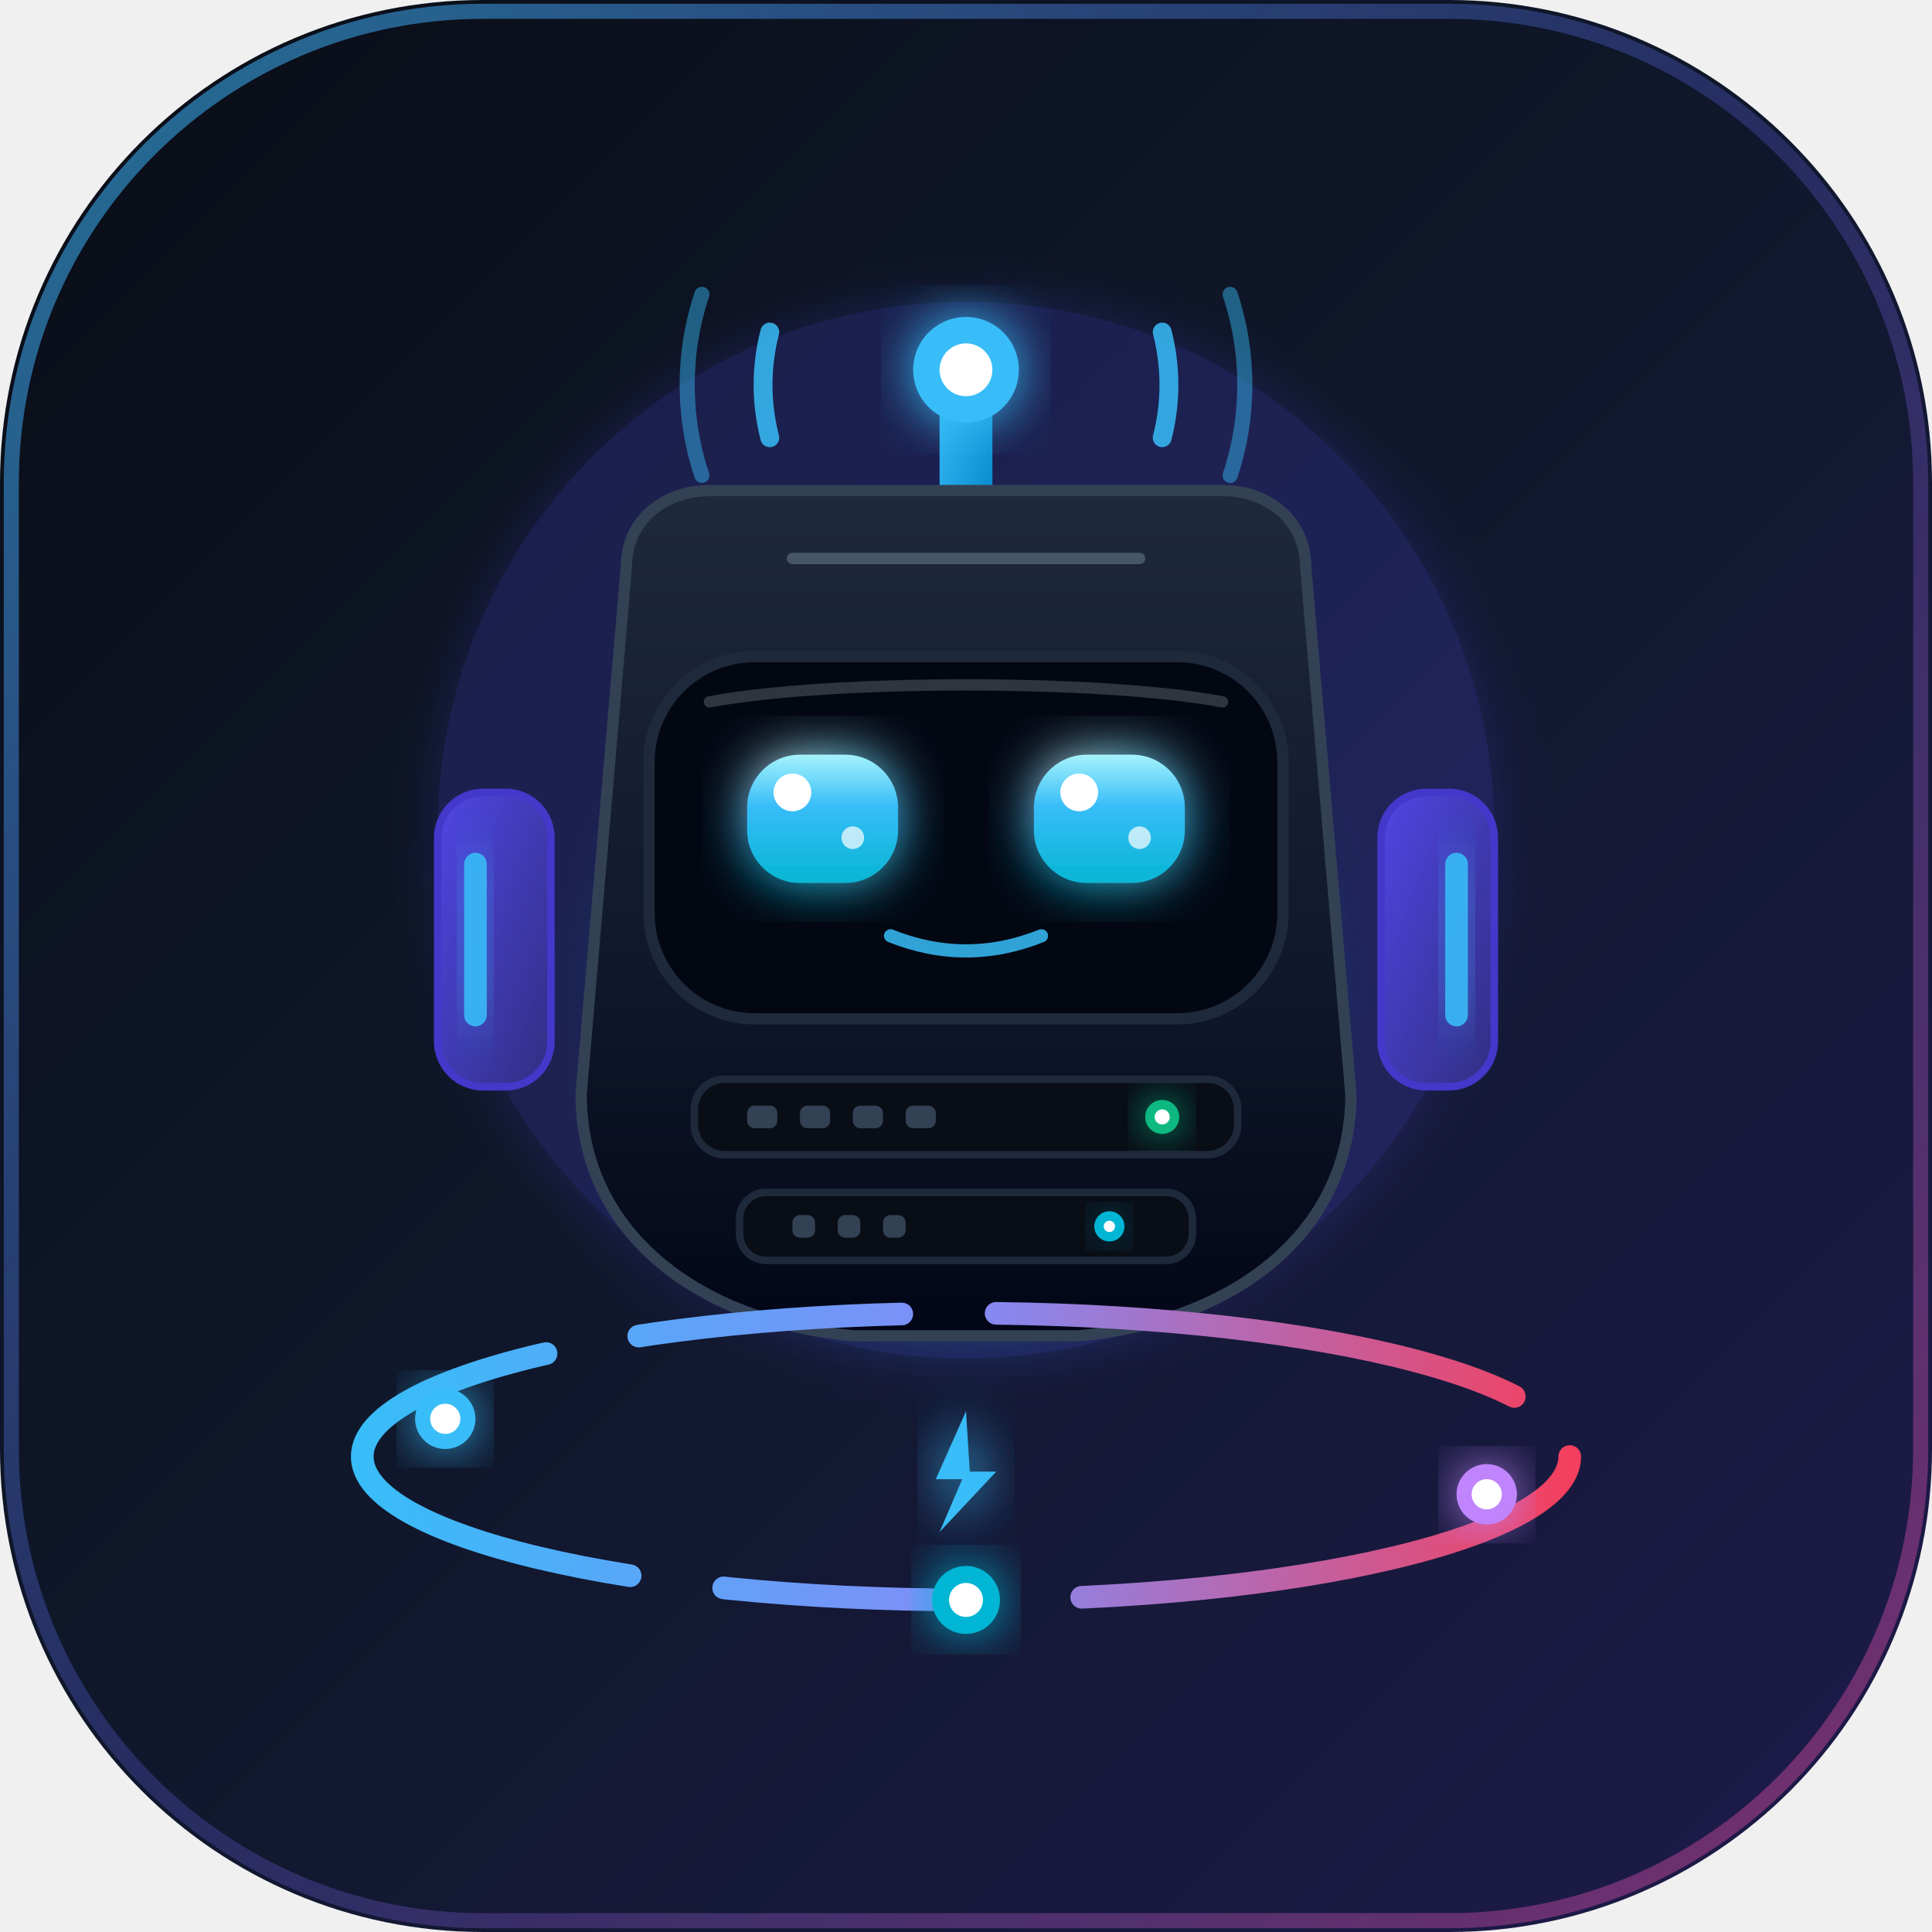
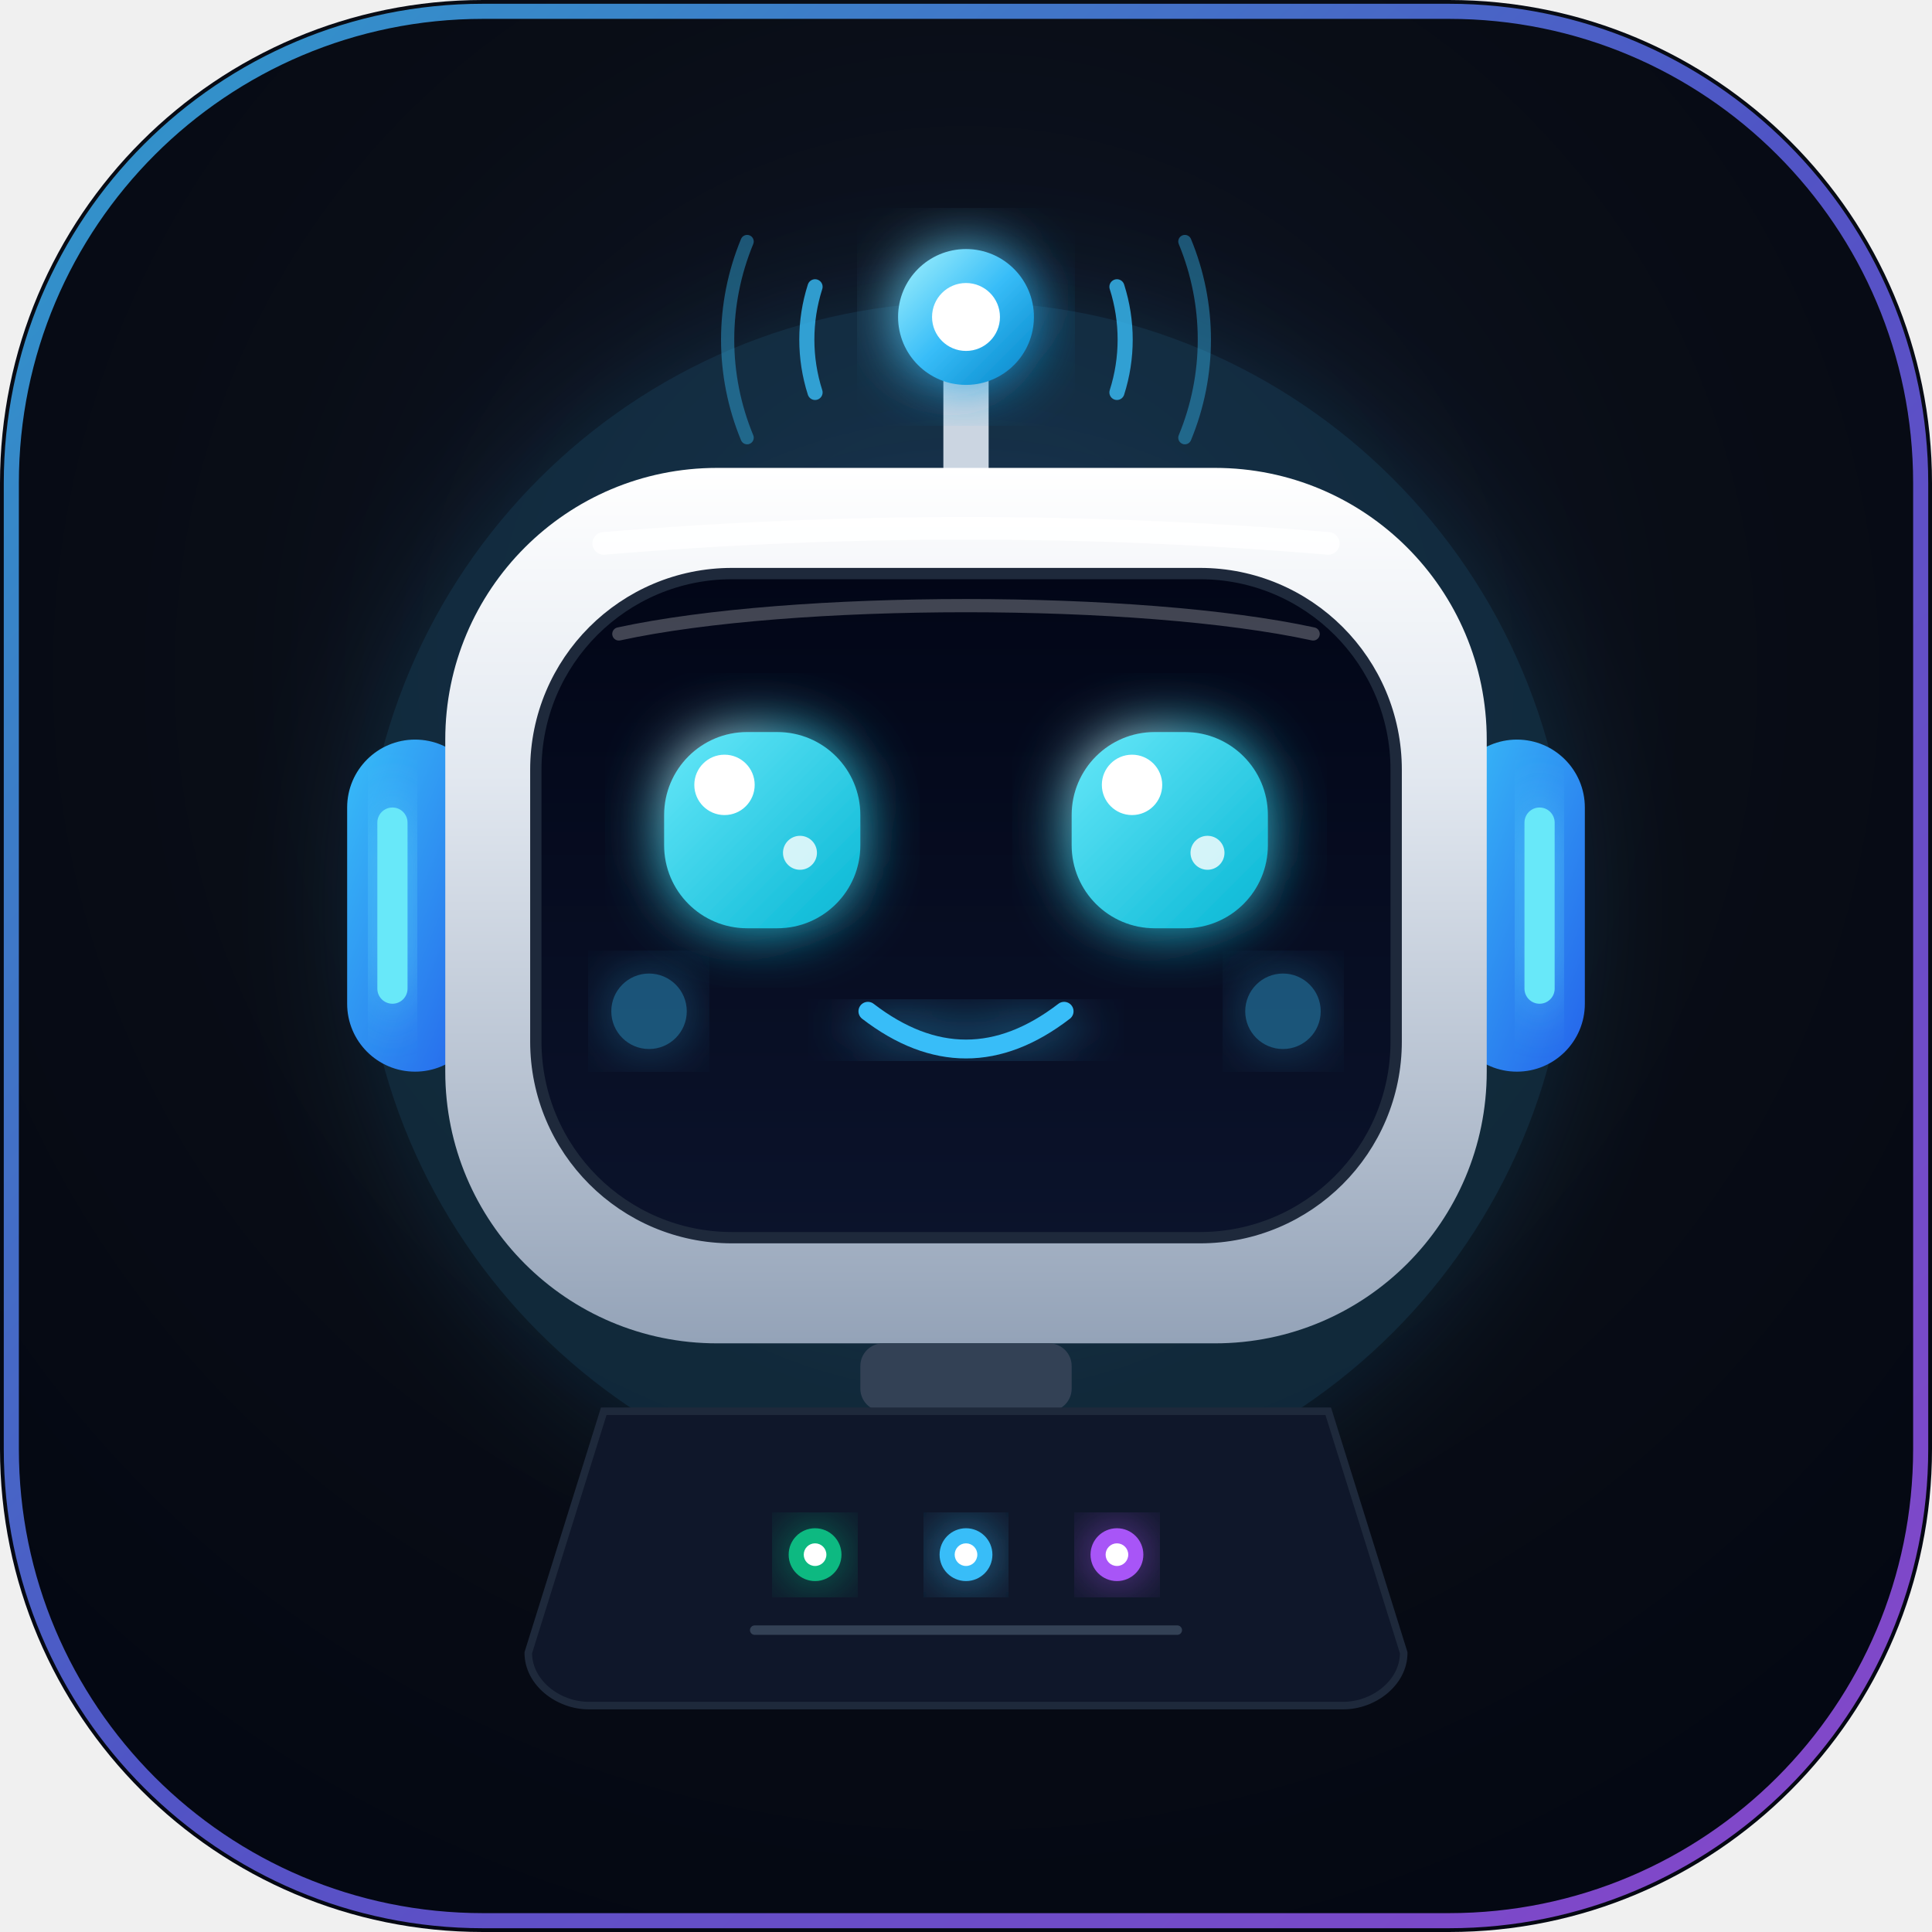
<svg xmlns="http://www.w3.org/2000/svg" viewBox="0 0 512 512" fill="none">
  <defs>
-     <linearGradient id="hostBg" x1="0%" y1="0%" x2="100%" y2="100%">
-       <stop offset="0%" stop-color="#090d16" />
-       <stop offset="45%" stop-color="#0f172a" />
-       <stop offset="100%" stop-color="#1e1b4b" />
+     <radialGradient id="cardBg" cx="50%" cy="35%" r="75%">
+       <stop offset="0%" stop-color="#0f172a" />
+       <stop offset="50%" stop-color="#090d16" />
+       <stop offset="100%" stop-color="#030712" />
+     </radialGradient>
+     <linearGradient id="rimGlow" x1="0%" y1="0%" x2="100%" y2="100%">
+       <stop offset="0%" stop-color="#38bdf8" />
+       <stop offset="50%" stop-color="#6366f1" />
+       <stop offset="100%" stop-color="#a855f7" />
    </linearGradient>
-     <linearGradient id="rimGlow" x1="0%" y1="0%" x2="100%" y2="100%">
-       <stop offset="0%" stop-color="#38bdf8" stop-opacity="0.9" />
-       <stop offset="50%" stop-color="#6366f1" stop-opacity="0.4" />
-       <stop offset="100%" stop-color="#ec4899" stop-opacity="0.7" />
+     <linearGradient id="botChassis" x1="0%" y1="0%" x2="0%" y2="100%">
+       <stop offset="0%" stop-color="#ffffff" />
+       <stop offset="35%" stop-color="#e2e8f0" />
+       <stop offset="100%" stop-color="#94a3b8" />
    </linearGradient>
-     <linearGradient id="helmetGrad" x1="0%" y1="0%" x2="0%" y2="100%">
-       <stop offset="0%" stop-color="#1e293b" />
-       <stop offset="60%" stop-color="#0f172a" />
-       <stop offset="100%" stop-color="#020617" />
+     <linearGradient id="visorOled" x1="0%" y1="0%" x2="0%" y2="100%">
+       <stop offset="0%" stop-color="#020617" />
+       <stop offset="100%" stop-color="#0b132b" />
    </linearGradient>
-     <linearGradient id="earGrad" x1="0%" y1="0%" x2="100%" y2="100%">
-       <stop offset="0%" stop-color="#4f46e5" />
-       <stop offset="100%" stop-color="#312e81" />
+     <linearGradient id="cyanGlowEye" x1="0%" y1="0%" x2="100%" y2="100%">
+       <stop offset="0%" stop-color="#67e8f9" />
+       <stop offset="100%" stop-color="#06b6d4" />
    </linearGradient>
-     <linearGradient id="cyanCore" x1="0%" y1="0%" x2="100%" y2="100%">
+     <linearGradient id="earPod" x1="0%" y1="0%" x2="100%" y2="100%">
      <stop offset="0%" stop-color="#38bdf8" />
+       <stop offset="100%" stop-color="#2563eb" />
+     </linearGradient>
+     <linearGradient id="orbGlow" x1="0%" y1="0%" x2="100%" y2="100%">
+       <stop offset="0%" stop-color="#a5f3fc" />
+       <stop offset="50%" stop-color="#38bdf8" />
      <stop offset="100%" stop-color="#0284c7" />
    </linearGradient>
-     <linearGradient id="eyeColor" x1="0%" y1="0%" x2="0%" y2="100%">
-       <stop offset="0%" stop-color="#a5f3fc" />
-       <stop offset="40%" stop-color="#38bdf8" />
-       <stop offset="100%" stop-color="#06b6d4" />
-     </linearGradient>
-     <linearGradient id="orbitArc" x1="0%" y1="0%" x2="100%" y2="0%">
-       <stop offset="0%" stop-color="#38bdf8" />
-       <stop offset="50%" stop-color="#818cf8" />
-       <stop offset="100%" stop-color="#f43f5e" />
-     </linearGradient>
-     <filter id="cyanGlow" x="-30%" y="-30%" width="160%" height="160%">
-       <feGaussianBlur stdDeviation="7" result="blur" />
+     <filter id="neonBlur" x="-30%" y="-30%" width="160%" height="160%">
+       <feGaussianBlur stdDeviation="8" result="blur" />
      <feComposite in="SourceGraphic" in2="blur" operator="over" />
    </filter>
-     <filter id="statusGreen" x="-50%" y="-50%" width="200%" height="200%">
-       <feGaussianBlur stdDeviation="5" result="blur" />
+     <filter id="softHalo" x="-40%" y="-40%" width="180%" height="180%">
+       <feGaussianBlur stdDeviation="16" result="blur" />
      <feComposite in="SourceGraphic" in2="blur" operator="over" />
    </filter>
  </defs>
-   <rect width="512" height="512" rx="128" fill="url(#hostBg)" />
-   <rect x="3" y="3" width="506" height="506" rx="125" fill="none" stroke="url(#rimGlow)" stroke-width="4" opacity="0.65" />
-   <circle cx="256" cy="220" r="140" fill="#4f46e5" opacity="0.22" filter="url(#cyanGlow)" />
-   <circle cx="256" cy="260" r="95" fill="#06b6d4" opacity="0.18" filter="url(#cyanGlow)" />
-   <path d="M 204 88 A 56 56 0 0 0 204 116" stroke="#38bdf8" stroke-width="5" stroke-linecap="round" fill="none" opacity="0.85" />
-   <path d="M 186 78 A 76 76 0 0 0 186 126" stroke="#38bdf8" stroke-width="4" stroke-linecap="round" fill="none" opacity="0.45" />
-   <path d="M 308 88 A 56 56 0 0 1 308 116" stroke="#38bdf8" stroke-width="5" stroke-linecap="round" fill="none" opacity="0.85" />
-   <path d="M 326 78 A 76 76 0 0 1 326 126" stroke="#38bdf8" stroke-width="4" stroke-linecap="round" fill="none" opacity="0.45" />
-   <rect x="249" y="102" width="14" height="40" rx="7" fill="url(#cyanCore)" />
-   <circle cx="256" cy="98" r="14" fill="#38bdf8" filter="url(#cyanGlow)" />
-   <circle cx="256" cy="98" r="7" fill="#ffffff" />
-   <rect x="116" y="210" width="30" height="78" rx="12" fill="url(#earGrad)" stroke="#4338ca" stroke-width="2" />
-   <rect x="123" y="226" width="6" height="46" rx="3" fill="#38bdf8" opacity="0.9" filter="url(#cyanGlow)" />
-   <rect x="366" y="210" width="30" height="78" rx="12" fill="url(#earGrad)" stroke="#4338ca" stroke-width="2" />
-   <rect x="383" y="226" width="6" height="46" rx="3" fill="#38bdf8" opacity="0.9" filter="url(#cyanGlow)" />
-   <path d="M 166 150 C 166 138 176 130 188 130 L 324 130 C 336 130 346 138 346 150 L 358 290 C 358 326 328 350 286 354 L 226 354 C 184 350 154 326 154 290 Z" fill="url(#helmetGrad)" stroke="#334155" stroke-width="3" />
-   <path d="M 210 148 L 302 148" stroke="#475569" stroke-width="3" stroke-linecap="round" />
-   <rect x="172" y="174" width="168" height="96" rx="28" fill="#030712" stroke="#1e293b" stroke-width="3" />
-   <path d="M 188 186 C 220 180 292 180 324 186" stroke="rgba(255,255,255,0.18)" stroke-width="3" stroke-linecap="round" fill="none" />
-   <g filter="url(#cyanGlow)">
-     <rect x="198" y="200" width="40" height="34" rx="14" fill="url(#eyeColor)" />
-     <circle cx="210" cy="210" r="5" fill="#ffffff" />
-     <circle cx="226" cy="222" r="3" fill="#ffffff" opacity="0.7" />
+   <rect width="512" height="512" rx="128" fill="url(#cardBg)" />
+   <rect x="3" y="3" width="506" height="506" rx="125" fill="none" stroke="url(#rimGlow)" stroke-width="4" opacity="0.8" />
+   <circle cx="256" cy="240" r="160" fill="#38bdf8" opacity="0.16" filter="url(#softHalo)" />
+   <circle cx="256" cy="240" r="100" fill="#6366f1" opacity="0.2" filter="url(#softHalo)" />
+   <path d="M 216 76 A 46 46 0 0 0 216 104" stroke="#38bdf8" stroke-width="4" stroke-linecap="round" fill="none" opacity="0.8" />
+   <path d="M 296 76 A 46 46 0 0 1 296 104" stroke="#38bdf8" stroke-width="4" stroke-linecap="round" fill="none" opacity="0.8" />
+   <path d="M 198 64 A 68 68 0 0 0 198 116" stroke="#38bdf8" stroke-width="3.5" stroke-linecap="round" fill="none" opacity="0.4" />
+   <path d="M 314 64 A 68 68 0 0 1 314 116" stroke="#38bdf8" stroke-width="3.5" stroke-linecap="round" fill="none" opacity="0.4" />
+   <rect x="250" y="88" width="12" height="42" rx="6" fill="#cbd5e1" />
+   <circle cx="256" cy="84" r="18" fill="url(#orbGlow)" filter="url(#neonBlur)" />
+   <circle cx="256" cy="84" r="9" fill="#ffffff" />
+   <rect x="92" y="196" width="36" height="88" rx="18" fill="url(#earPod)" />
+   <rect x="100" y="214" width="8" height="52" rx="4" fill="#67e8f9" filter="url(#neonBlur)" />
+   <rect x="384" y="196" width="36" height="88" rx="18" fill="url(#earPod)" />
+   <rect x="404" y="214" width="8" height="52" rx="4" fill="#67e8f9" filter="url(#neonBlur)" />
+   <rect x="118" y="124" width="276" height="232" rx="72" fill="url(#botChassis)" />
+   <path d="M 160 144 Q 256 136 352 144" stroke="#ffffff" stroke-width="6" stroke-linecap="round" opacity="0.9" />
+   <rect x="142" y="152" width="228" height="176" rx="52" fill="url(#visorOled)" stroke="#1e293b" stroke-width="3" />
+   <path d="M 164 168 C 210 158 302 158 348 168" stroke="rgba(255,255,255,0.25)" stroke-width="3.5" stroke-linecap="round" fill="none" />
+   <g filter="url(#neonBlur)">
+     <rect x="176" y="194" width="52" height="52" rx="22" fill="url(#cyanGlowEye)" />
+     <circle cx="192" cy="208" r="8" fill="#ffffff" />
+     <circle cx="212" cy="226" r="4.5" fill="#ffffff" opacity="0.8" />
  </g>
-   <g filter="url(#cyanGlow)">
-     <rect x="274" y="200" width="40" height="34" rx="14" fill="url(#eyeColor)" />
-     <circle cx="286" cy="210" r="5" fill="#ffffff" />
-     <circle cx="302" cy="222" r="3" fill="#ffffff" opacity="0.7" />
+   <g filter="url(#neonBlur)">
+     <rect x="284" y="194" width="52" height="52" rx="22" fill="url(#cyanGlowEye)" />
+     <circle cx="300" cy="208" r="8" fill="#ffffff" />
+     <circle cx="320" cy="226" r="4.5" fill="#ffffff" opacity="0.8" />
  </g>
-   <path d="M 236 248 Q 256 256 276 248" stroke="#38bdf8" stroke-width="3.5" stroke-linecap="round" fill="none" opacity="0.85" />
-   <rect x="184" y="286" width="144" height="20" rx="8" fill="#090d16" stroke="#1e293b" stroke-width="2" />
-   <rect x="198" y="293" width="8" height="6" rx="2" fill="#334155" />
-   <rect x="212" y="293" width="8" height="6" rx="2" fill="#334155" />
-   <rect x="226" y="293" width="8" height="6" rx="2" fill="#334155" />
-   <rect x="240" y="293" width="8" height="6" rx="2" fill="#334155" />
-   <circle cx="308" cy="296" r="4.5" fill="#10b981" filter="url(#statusGreen)" />
-   <circle cx="308" cy="296" r="2" fill="#ffffff" />
-   <rect x="196" y="316" width="120" height="18" rx="7" fill="#090d16" stroke="#1e293b" stroke-width="2" />
-   <rect x="210" y="322" width="6" height="6" rx="2" fill="#334155" />
-   <rect x="222" y="322" width="6" height="6" rx="2" fill="#334155" />
-   <rect x="234" y="322" width="6" height="6" rx="2" fill="#334155" />
-   <circle cx="294" cy="325" r="4" fill="#06b6d4" filter="url(#cyanGlow)" />
-   <circle cx="294" cy="325" r="1.5" fill="#ffffff" />
-   <ellipse cx="256" cy="386" rx="160" ry="38" fill="none" stroke="url(#orbitArc)" stroke-width="6" stroke-dasharray="140 25 70 25" stroke-linecap="round" />
-   <circle cx="118" cy="376" r="8" fill="#38bdf8" filter="url(#cyanGlow)" />
-   <circle cx="118" cy="376" r="4" fill="#ffffff" />
-   <circle cx="394" cy="396" r="8" fill="#c084fc" filter="url(#cyanGlow)" />
-   <circle cx="394" cy="396" r="4" fill="#ffffff" />
-   <circle cx="256" cy="424" r="9" fill="#06b6d4" filter="url(#cyanGlow)" />
-   <circle cx="256" cy="424" r="4.5" fill="#ffffff" />
-   <path d="M 256 374 L 248 392 L 255 392 L 249 406 L 264 390 L 257 390 Z" fill="#38bdf8" filter="url(#cyanGlow)" />
+   <circle cx="172" cy="268" r="10" fill="#38bdf8" opacity="0.4" filter="url(#neonBlur)" />
+   <circle cx="340" cy="268" r="10" fill="#38bdf8" opacity="0.4" filter="url(#neonBlur)" />
+   <path d="M 230 268 Q 256 288 282 268" stroke="#38bdf8" stroke-width="5" stroke-linecap="round" fill="none" filter="url(#neonBlur)" />
+   <rect x="228" y="356" width="56" height="18" rx="6" fill="#334155" />
+   <path d="M 160 374 L 352 374 L 372 438 C 372 446 364 452 356 452 L 156 452 C 148 452 140 446 140 438 Z" fill="#0f172a" stroke="#1e293b" stroke-width="2" />
+   <circle cx="216" cy="412" r="7" fill="#10b981" filter="url(#neonBlur)" />
+   <circle cx="216" cy="412" r="3" fill="#ffffff" />
+   <circle cx="256" cy="412" r="7" fill="#38bdf8" filter="url(#neonBlur)" />
+   <circle cx="256" cy="412" r="3" fill="#ffffff" />
+   <circle cx="296" cy="412" r="7" fill="#a855f7" filter="url(#neonBlur)" />
+   <circle cx="296" cy="412" r="3" fill="#ffffff" />
+   <line x1="200" y1="432" x2="312" y2="432" stroke="#334155" stroke-width="2.5" stroke-linecap="round" />
</svg>
